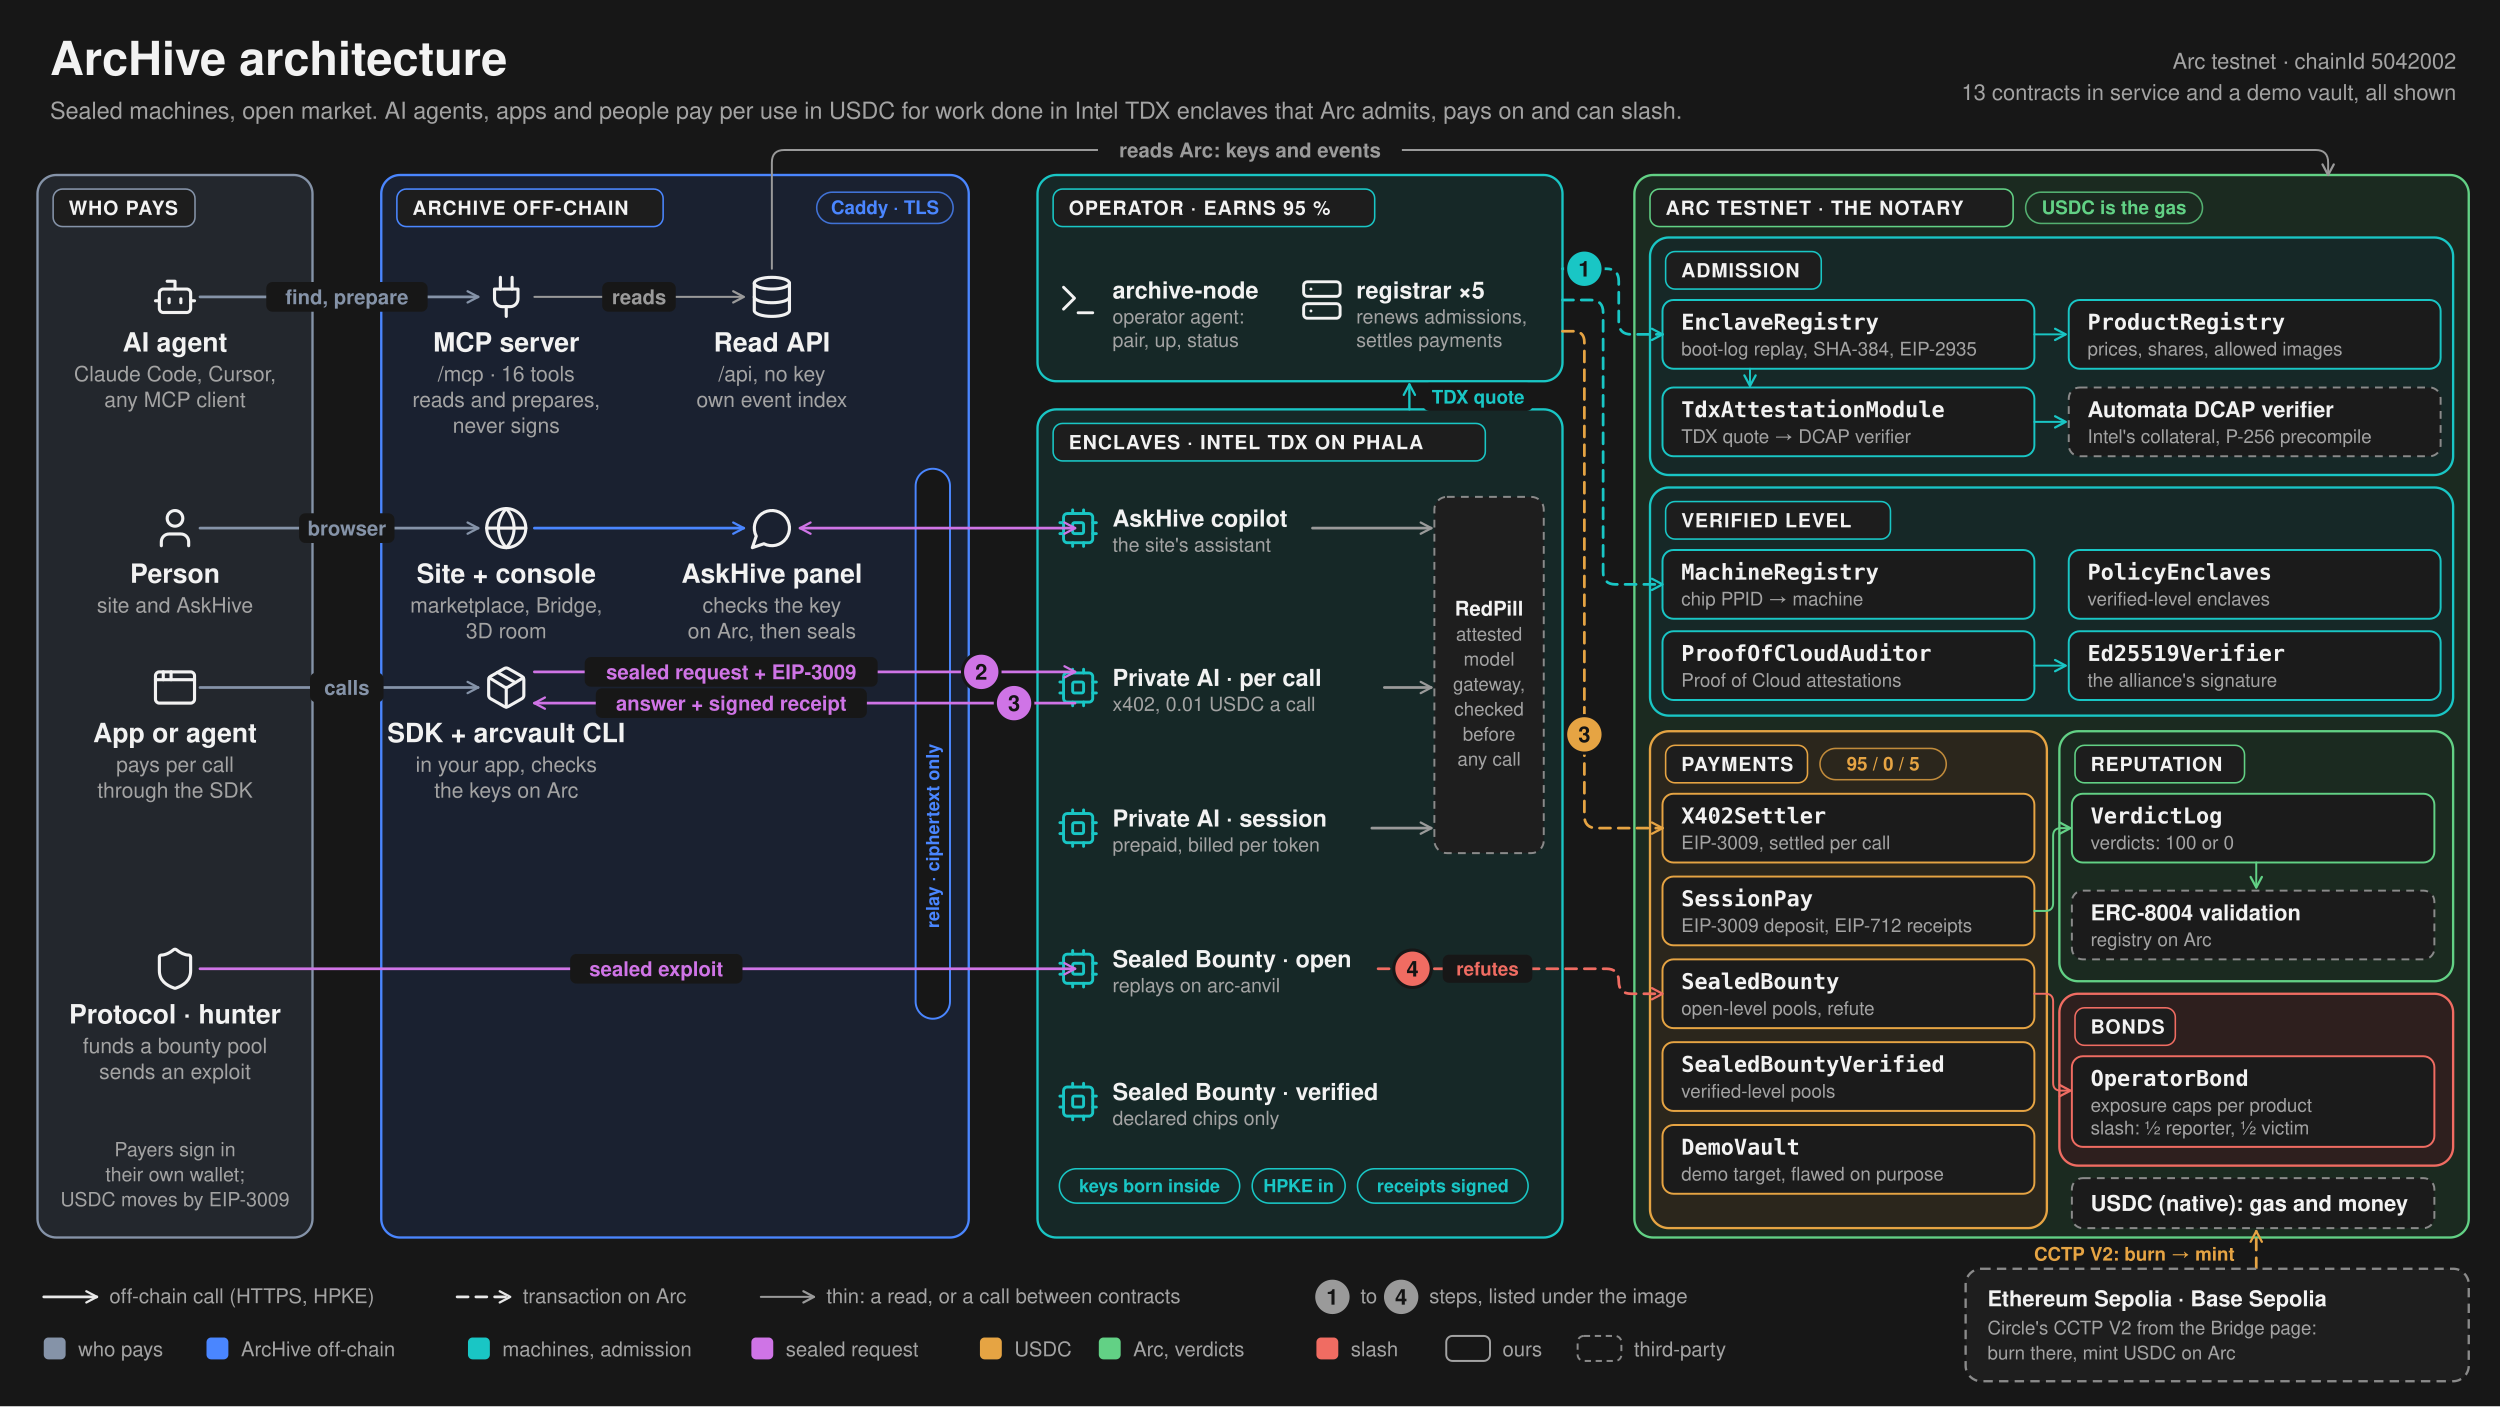
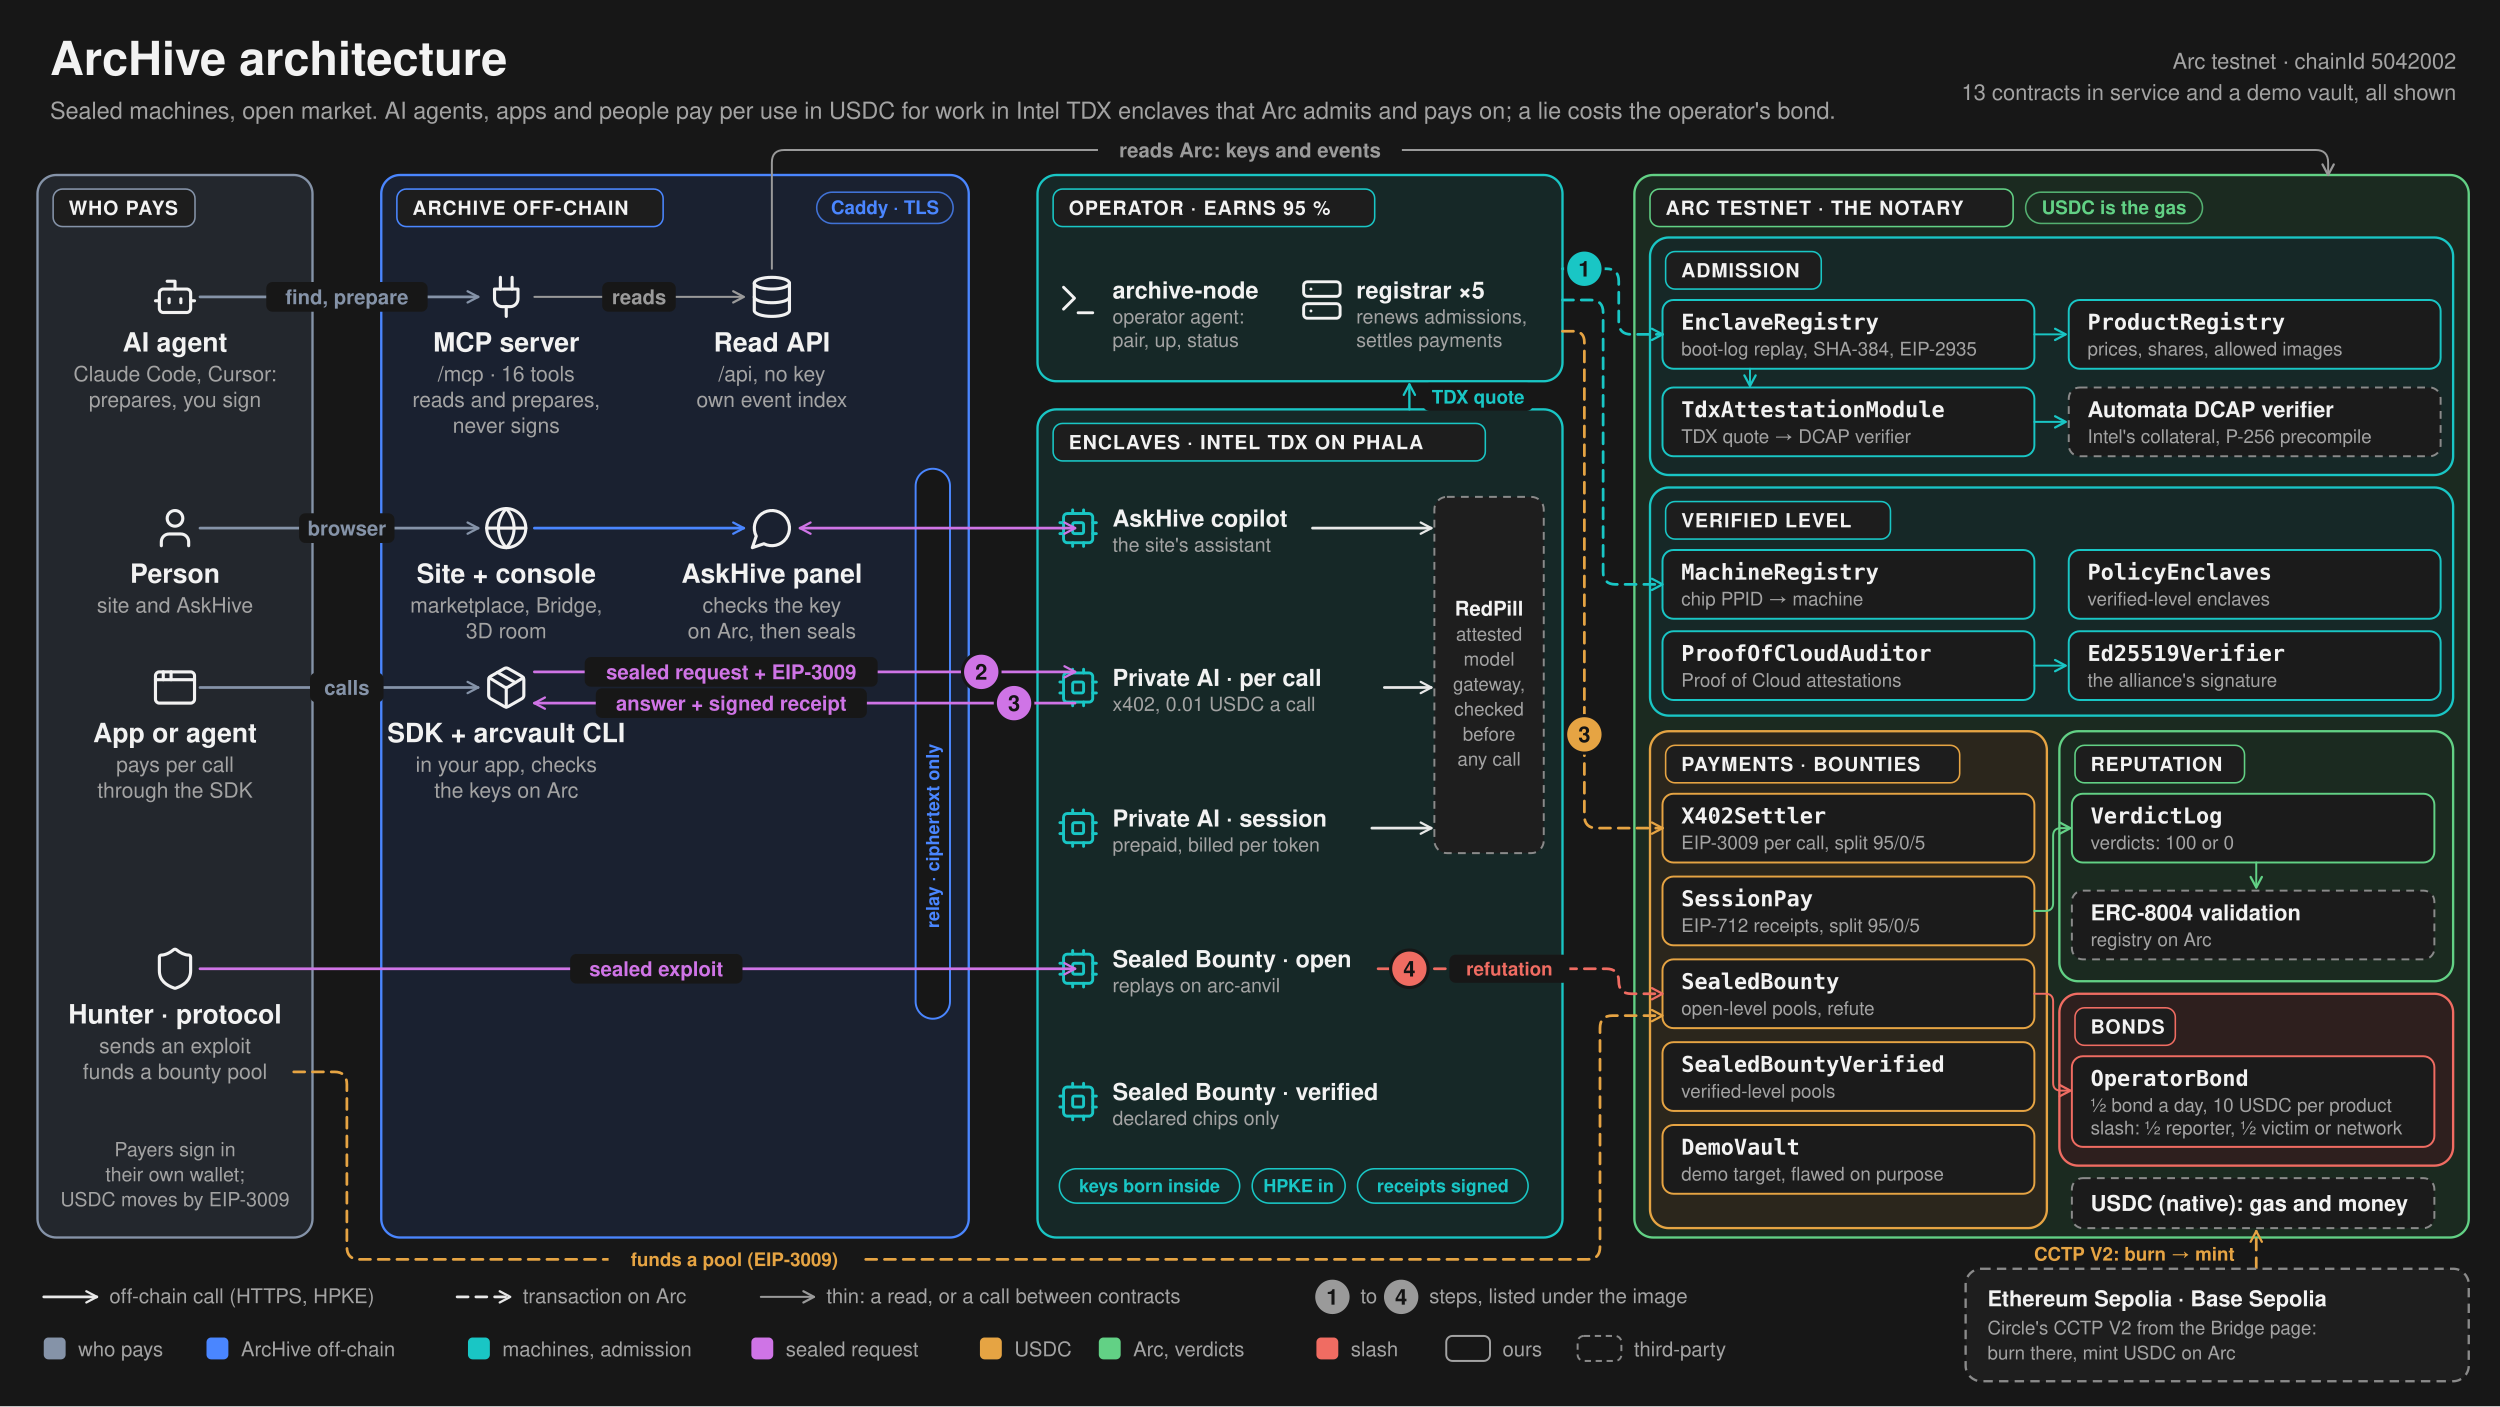
<svg xmlns="http://www.w3.org/2000/svg" width="1600" height="900" viewBox="0 0 1600 900" role="img" aria-labelledby="t d">
  <defs>
    <style>.s{font-family:ui-sans-serif, -apple-system, BlinkMacSystemFont, 'Segoe UI', Helvetica, Arial, sans-serif}.m{font-family:ui-monospace, SFMono-Regular, Menlo, Consolas, monospace}</style>
    <symbol id="i-bot" viewBox="0 0 24 24" fill="none" stroke-width="1.6" stroke-linecap="round" stroke-linejoin="round">
      <path d="M12 8V4H8" />
      <rect width="16" height="12" x="4" y="8" rx="2" />
      <path d="M2 14h2" />
      <path d="M20 14h2" />
      <path d="M15 13v2" />
      <path d="M9 13v2" />
    </symbol>
    <symbol id="i-app-window" viewBox="0 0 24 24" fill="none" stroke-width="1.6" stroke-linecap="round" stroke-linejoin="round">
      <rect x="2" y="4" width="20" height="16" rx="2" />
      <path d="M10 4v4" />
      <path d="M2 8h20" />
      <path d="M6 4v4" />
    </symbol>
    <symbol id="i-user" viewBox="0 0 24 24" fill="none" stroke-width="1.6" stroke-linecap="round" stroke-linejoin="round">
      <path d="M19 21v-2a4 4 0 0 0-4-4H9a4 4 0 0 0-4 4v2" />
      <circle cx="12" cy="7" r="4" />
    </symbol>
    <symbol id="i-shield" viewBox="0 0 24 24" fill="none" stroke-width="1.6" stroke-linecap="round" stroke-linejoin="round">
      <path d="M20 13c0 5-3.5 7.5-7.66 8.95a1 1 0 0 1-.67-.01C7.5 20.5 4 18 4 13V6a1 1 0 0 1 1-1c2 0 4.5-1.2 6.24-2.72a1.17 1.17 0 0 1 1.52 0C14.51 3.81 17 5 19 5a1 1 0 0 1 1 1z" />
    </symbol>
    <symbol id="i-server" viewBox="0 0 24 24" fill="none" stroke-width="1.6" stroke-linecap="round" stroke-linejoin="round">
      <rect width="20" height="8" x="2" y="2" rx="2" ry="2" />
      <rect width="20" height="8" x="2" y="14" rx="2" ry="2" />
      <line x1="6" x2="6.01" y1="6" y2="6" />
      <line x1="6" x2="6.01" y1="18" y2="18" />
    </symbol>
    <symbol id="i-cpu" viewBox="0 0 24 24" fill="none" stroke-width="1.6" stroke-linecap="round" stroke-linejoin="round">
      <rect width="16" height="16" x="4" y="4" rx="2" />
      <rect width="6" height="6" x="9" y="9" rx="1" />
      <path d="M15 2v2" />
      <path d="M15 20v2" />
      <path d="M2 15h2" />
      <path d="M2 9h2" />
      <path d="M20 15h2" />
      <path d="M20 9h2" />
      <path d="M9 2v2" />
      <path d="M9 20v2" />
    </symbol>
    <symbol id="i-terminal" viewBox="0 0 24 24" fill="none" stroke-width="1.6" stroke-linecap="round" stroke-linejoin="round">
      <polyline points="4 17 10 11 4 5" />
      <line x1="12" x2="20" y1="19" y2="19" />
    </symbol>
    <symbol id="i-globe" viewBox="0 0 24 24" fill="none" stroke-width="1.6" stroke-linecap="round" stroke-linejoin="round">
      <circle cx="12" cy="12" r="10" />
      <path d="M12 2a14.5 14.5 0 0 0 0 20 14.5 14.5 0 0 0 0-20" />
      <path d="M2 12h20" />
    </symbol>
    <symbol id="i-message-circle" viewBox="0 0 24 24" fill="none" stroke-width="1.6" stroke-linecap="round" stroke-linejoin="round">
      <path d="M7.9 20A9 9 0 1 0 4 16.1L2 22Z" />
    </symbol>
    <symbol id="i-plug" viewBox="0 0 24 24" fill="none" stroke-width="1.6" stroke-linecap="round" stroke-linejoin="round">
      <path d="M12 22v-5" />
      <path d="M9 8V2" />
      <path d="M15 8V2" />
      <path d="M18 8v5a4 4 0 0 1-4 4h-4a4 4 0 0 1-4-4V8Z" />
    </symbol>
    <symbol id="i-package" viewBox="0 0 24 24" fill="none" stroke-width="1.6" stroke-linecap="round" stroke-linejoin="round">
      <path d="M11 21.73a2 2 0 0 0 2 0l7-4A2 2 0 0 0 21 16V8a2 2 0 0 0-1-1.73l-7-4a2 2 0 0 0-2 0l-7 4A2 2 0 0 0 3 8v8a2 2 0 0 0 1 1.73z" />
      <path d="M12 22V12" />
      <path d="m3.3 7 7.703 4.734a2 2 0 0 0 1.994 0L20.7 7" />
      <path d="m7.5 4.27 9 5.15" />
    </symbol>
    <symbol id="i-database" viewBox="0 0 24 24" fill="none" stroke-width="1.6" stroke-linecap="round" stroke-linejoin="round">
      <ellipse cx="12" cy="5" rx="9" ry="3" />
      <path d="M3 5V19A9 3 0 0 0 21 19V5" />
      <path d="M3 12A9 3 0 0 0 21 12" />
    </symbol>
    <marker id="m-slate" viewBox="0 0 10 10" refX="8.5" refY="5" markerWidth="9" markerHeight="9" markerUnits="userSpaceOnUse" orient="auto-start-reverse">
      <path d="M1,1 L8.5,5 L1,9" fill="none" stroke="#8593a8" stroke-width="1.6" stroke-linecap="round" stroke-linejoin="round" />
    </marker>
    <marker id="m-blue" viewBox="0 0 10 10" refX="8.5" refY="5" markerWidth="9" markerHeight="9" markerUnits="userSpaceOnUse" orient="auto-start-reverse">
      <path d="M1,1 L8.5,5 L1,9" fill="none" stroke="#4a86ff" stroke-width="1.6" stroke-linecap="round" stroke-linejoin="round" />
    </marker>
    <marker id="m-teal" viewBox="0 0 10 10" refX="8.5" refY="5" markerWidth="9" markerHeight="9" markerUnits="userSpaceOnUse" orient="auto-start-reverse">
      <path d="M1,1 L8.5,5 L1,9" fill="none" stroke="#19c6c5" stroke-width="1.6" stroke-linecap="round" stroke-linejoin="round" />
    </marker>
    <marker id="m-purple" viewBox="0 0 10 10" refX="8.5" refY="5" markerWidth="9" markerHeight="9" markerUnits="userSpaceOnUse" orient="auto-start-reverse">
      <path d="M1,1 L8.5,5 L1,9" fill="none" stroke="#cf74e6" stroke-width="1.6" stroke-linecap="round" stroke-linejoin="round" />
    </marker>
    <marker id="m-amber" viewBox="0 0 10 10" refX="8.5" refY="5" markerWidth="9" markerHeight="9" markerUnits="userSpaceOnUse" orient="auto-start-reverse">
      <path d="M1,1 L8.5,5 L1,9" fill="none" stroke="#e6a443" stroke-width="1.6" stroke-linecap="round" stroke-linejoin="round" />
    </marker>
    <marker id="m-green" viewBox="0 0 10 10" refX="8.5" refY="5" markerWidth="9" markerHeight="9" markerUnits="userSpaceOnUse" orient="auto-start-reverse">
      <path d="M1,1 L8.5,5 L1,9" fill="none" stroke="#62d185" stroke-width="1.6" stroke-linecap="round" stroke-linejoin="round" />
    </marker>
    <marker id="m-red" viewBox="0 0 10 10" refX="8.5" refY="5" markerWidth="9" markerHeight="9" markerUnits="userSpaceOnUse" orient="auto-start-reverse">
      <path d="M1,1 L8.5,5 L1,9" fill="none" stroke="#f06c62" stroke-width="1.6" stroke-linecap="round" stroke-linejoin="round" />
    </marker>
    <marker id="m-grey" viewBox="0 0 10 10" refX="8.5" refY="5" markerWidth="9" markerHeight="9" markerUnits="userSpaceOnUse" orient="auto-start-reverse">
      <path d="M1,1 L8.5,5 L1,9" fill="none" stroke="#9a9a9a" stroke-width="1.6" stroke-linecap="round" stroke-linejoin="round" />
    </marker>
    <marker id="m-white" viewBox="0 0 10 10" refX="8.5" refY="5" markerWidth="9" markerHeight="9" markerUnits="userSpaceOnUse" orient="auto-start-reverse">
      <path d="M1,1 L8.5,5 L1,9" fill="none" stroke="#e8e8e8" stroke-width="1.6" stroke-linecap="round" stroke-linejoin="round" />
    </marker>
  </defs>
  <rect width="1600" height="900" fill="#171717" />
  <text x="32.0" y="48.0" class="s" font-size="30" font-weight="700" fill="#f2f2f2" text-anchor="start">ArcHive architecture</text>
-   <text x="32.0" y="76.0" class="s" font-size="15" font-weight="400" fill="#a3a3a3" text-anchor="start">Sealed machines, open market. AI agents, apps and people pay per use in USDC for work done in Intel TDX enclaves that Arc admits, pays on and can slash.</text>
+   <text x="32.0" y="76.0" class="s" font-size="15" font-weight="400" fill="#a3a3a3" text-anchor="start">Sealed machines, open market. AI agents, apps and people pay per use in USDC for work in Intel TDX enclaves that Arc admits and pays on; a lie costs the operator's bond.</text>
  <text x="1572.0" y="44.0" class="s" font-size="14" font-weight="400" fill="#a3a3a3" text-anchor="end">Arc testnet · chainId 5042002</text>
  <text x="1572.0" y="64.0" class="s" font-size="14" font-weight="400" fill="#a3a3a3" text-anchor="end">13 contracts in service and a demo vault, all shown</text>
  <rect x="24" y="112" width="176" height="680" rx="12" fill="#23272d" stroke="#8593a8" stroke-width="1.5" />
  <rect x="34" y="121" width="90.8" height="24" rx="6" fill="#1d1d1d" stroke="#8593a8" stroke-width="1" />
  <text x="44.0" y="137.5" class="s" font-size="12.5" font-weight="650" fill="#f2f2f2" text-anchor="start" letter-spacing="0.6">WHO PAYS</text>
  <use href="#i-bot" x="97.0" y="175.0" width="30" height="30" stroke="#f2f2f2" />
  <text x="112.0" y="225.0" class="s" font-size="17" font-weight="600" fill="#f2f2f2" text-anchor="middle">AI agent</text>
-   <text x="112.0" y="244.0" class="s" font-size="13.5" font-weight="400" fill="#a3a3a3" text-anchor="middle">Claude Code, Cursor,</text>
-   <text x="112.0" y="260.5" class="s" font-size="13.5" font-weight="400" fill="#a3a3a3" text-anchor="middle">any MCP client</text>
+   <text x="112.0" y="244.0" class="s" font-size="13.5" font-weight="400" fill="#a3a3a3" text-anchor="middle">Claude Code, Cursor:</text>
+   <text x="112.0" y="260.5" class="s" font-size="13.5" font-weight="400" fill="#a3a3a3" text-anchor="middle">prepares, you sign</text>
  <use href="#i-user" x="97.0" y="323.0" width="30" height="30" stroke="#f2f2f2" />
  <text x="112.0" y="373.0" class="s" font-size="17" font-weight="600" fill="#f2f2f2" text-anchor="middle">Person</text>
  <text x="112.0" y="392.0" class="s" font-size="13.5" font-weight="400" fill="#a3a3a3" text-anchor="middle">site and AskHive</text>
  <use href="#i-app-window" x="97.0" y="425.0" width="30" height="30" stroke="#f2f2f2" />
  <text x="112.0" y="475.0" class="s" font-size="17" font-weight="600" fill="#f2f2f2" text-anchor="middle">App or agent</text>
  <text x="112.0" y="494.0" class="s" font-size="13.5" font-weight="400" fill="#a3a3a3" text-anchor="middle">pays per call</text>
  <text x="112.0" y="510.5" class="s" font-size="13.5" font-weight="400" fill="#a3a3a3" text-anchor="middle">through the SDK</text>
  <use href="#i-shield" x="97.0" y="605.0" width="30" height="30" stroke="#f2f2f2" />
-   <text x="112.0" y="655.0" class="s" font-size="17" font-weight="600" fill="#f2f2f2" text-anchor="middle">Protocol · hunter</text>
-   <text x="112.0" y="674.0" class="s" font-size="13.5" font-weight="400" fill="#a3a3a3" text-anchor="middle">funds a bounty pool</text>
-   <text x="112.0" y="690.5" class="s" font-size="13.5" font-weight="400" fill="#a3a3a3" text-anchor="middle">sends an exploit</text>
+   <text x="112.0" y="655.0" class="s" font-size="17" font-weight="600" fill="#f2f2f2" text-anchor="middle">Hunter · protocol</text>
+   <text x="112.0" y="674.0" class="s" font-size="13.5" font-weight="400" fill="#a3a3a3" text-anchor="middle">sends an exploit</text>
+   <text x="112.0" y="690.5" class="s" font-size="13.5" font-weight="400" fill="#a3a3a3" text-anchor="middle">funds a bounty pool</text>
  <text x="112.0" y="740.0" class="s" font-size="12.5" font-weight="400" fill="#a3a3a3" text-anchor="middle">Payers sign in</text>
  <text x="112.0" y="756.0" class="s" font-size="12.5" font-weight="400" fill="#a3a3a3" text-anchor="middle">their own wallet;</text>
  <text x="112.0" y="772.0" class="s" font-size="12.5" font-weight="400" fill="#a3a3a3" text-anchor="middle">USDC moves by EIP-3009</text>
  <rect x="244" y="112" width="376" height="680" rx="12" fill="#1a2130" stroke="#4a86ff" stroke-width="1.5" />
  <rect x="254" y="121" width="170.4" height="24" rx="6" fill="#1d1d1d" stroke="#4a86ff" stroke-width="1" />
  <text x="264.0" y="137.5" class="s" font-size="12.5" font-weight="650" fill="#f2f2f2" text-anchor="start" letter-spacing="0.6">ARCHIVE OFF-CHAIN</text>
  <rect x="522.7" y="123" width="87.3" height="20" rx="10" fill="none" stroke="#4a86ff" stroke-width="1" stroke-opacity="0.8" />
  <text x="566.4" y="137.0" class="s" font-size="12" font-weight="600" fill="#4a86ff" text-anchor="middle">Caddy · TLS</text>
  <use href="#i-plug" x="309.0" y="175.0" width="30" height="30" stroke="#f2f2f2" />
  <text x="324.0" y="225.0" class="s" font-size="17" font-weight="600" fill="#f2f2f2" text-anchor="middle">MCP server</text>
  <text x="324.0" y="244.0" class="s" font-size="13.5" font-weight="400" fill="#a3a3a3" text-anchor="middle">/mcp · 16 tools</text>
  <text x="324.0" y="260.5" class="s" font-size="13.5" font-weight="400" fill="#a3a3a3" text-anchor="middle">reads and prepares,</text>
  <text x="324.0" y="277.0" class="s" font-size="13.5" font-weight="400" fill="#a3a3a3" text-anchor="middle">never signs</text>
  <use href="#i-database" x="479.0" y="175.0" width="30" height="30" stroke="#f2f2f2" />
  <text x="494.0" y="225.0" class="s" font-size="17" font-weight="600" fill="#f2f2f2" text-anchor="middle">Read API</text>
  <text x="494.0" y="244.0" class="s" font-size="13.5" font-weight="400" fill="#a3a3a3" text-anchor="middle">/api, no key</text>
  <text x="494.0" y="260.5" class="s" font-size="13.5" font-weight="400" fill="#a3a3a3" text-anchor="middle">own event index</text>
  <use href="#i-globe" x="309.0" y="323.0" width="30" height="30" stroke="#f2f2f2" />
  <text x="324.0" y="373.0" class="s" font-size="17" font-weight="600" fill="#f2f2f2" text-anchor="middle">Site + console</text>
  <text x="324.0" y="392.0" class="s" font-size="13.5" font-weight="400" fill="#a3a3a3" text-anchor="middle">marketplace, Bridge,</text>
  <text x="324.0" y="408.5" class="s" font-size="13.5" font-weight="400" fill="#a3a3a3" text-anchor="middle">3D room</text>
  <use href="#i-message-circle" x="479.0" y="323.0" width="30" height="30" stroke="#f2f2f2" />
  <text x="494.0" y="373.0" class="s" font-size="17" font-weight="600" fill="#f2f2f2" text-anchor="middle">AskHive panel</text>
  <text x="494.0" y="392.0" class="s" font-size="13.5" font-weight="400" fill="#a3a3a3" text-anchor="middle">checks the key</text>
  <text x="494.0" y="408.5" class="s" font-size="13.5" font-weight="400" fill="#a3a3a3" text-anchor="middle">on Arc, then seals</text>
  <use href="#i-package" x="309.0" y="425.0" width="30" height="30" stroke="#f2f2f2" />
  <text x="324.0" y="475.0" class="s" font-size="17" font-weight="600" fill="#f2f2f2" text-anchor="middle">SDK + arcvault CLI</text>
  <text x="324.0" y="494.0" class="s" font-size="13.5" font-weight="400" fill="#a3a3a3" text-anchor="middle">in your app, checks</text>
  <text x="324.0" y="510.5" class="s" font-size="13.5" font-weight="400" fill="#a3a3a3" text-anchor="middle">the keys on Arc</text>
  <rect x="586" y="300" width="22" height="352" rx="11" fill="#171717" stroke="#4a86ff" stroke-width="1.25" />
  <text transform="translate(601,535) rotate(-90)" class="s" font-size="11.5" font-weight="600" fill="#4a86ff" text-anchor="middle">relay · ciphertext only</text>
  <rect x="664" y="112" width="336" height="132" rx="12" fill="#162827" stroke="#19c6c5" stroke-width="1.5" />
  <rect x="674" y="121" width="205.8" height="24" rx="6" fill="#1d1d1d" stroke="#19c6c5" stroke-width="1" />
  <text x="684.0" y="137.5" class="s" font-size="12.5" font-weight="650" fill="#f2f2f2" text-anchor="start" letter-spacing="0.6">OPERATOR · EARNS 95 %</text>
  <use href="#i-terminal" x="676.0" y="178.0" width="28" height="28" stroke="#f2f2f2" />
  <text x="712.0" y="191.0" class="s" font-size="15" font-weight="600" fill="#f2f2f2" text-anchor="start">archive-node</text>
  <text x="712.0" y="207.0" class="s" font-size="12.5" font-weight="400" fill="#a3a3a3" text-anchor="start">operator agent:</text>
  <text x="712.0" y="222.0" class="s" font-size="12.5" font-weight="400" fill="#a3a3a3" text-anchor="start">pair, up, status</text>
  <use href="#i-server" x="832.0" y="178.0" width="28" height="28" stroke="#f2f2f2" />
  <text x="868.0" y="191.0" class="s" font-size="15" font-weight="600" fill="#f2f2f2" text-anchor="start">registrar ×5</text>
  <text x="868.0" y="207.0" class="s" font-size="12.5" font-weight="400" fill="#a3a3a3" text-anchor="start">renews admissions,</text>
  <text x="868.0" y="222.0" class="s" font-size="12.5" font-weight="400" fill="#a3a3a3" text-anchor="start">settles payments</text>
  <rect x="664" y="262" width="336" height="530" rx="12" fill="#162827" stroke="#19c6c5" stroke-width="1.5" />
  <rect x="674" y="271" width="276.6" height="24" rx="6" fill="#1d1d1d" stroke="#19c6c5" stroke-width="1" />
  <text x="684.0" y="287.5" class="s" font-size="12.5" font-weight="650" fill="#f2f2f2" text-anchor="start" letter-spacing="0.6">ENCLAVES · INTEL TDX ON PHALA</text>
  <use href="#i-cpu" x="676.0" y="324.0" width="28" height="28" stroke="#19c6c5" />
  <text x="712.0" y="337.0" class="s" font-size="15" font-weight="600" fill="#f2f2f2" text-anchor="start">AskHive copilot</text>
  <text x="712.0" y="353.0" class="s" font-size="12.5" font-weight="400" fill="#a3a3a3" text-anchor="start">the site's assistant</text>
  <use href="#i-cpu" x="676.0" y="426.0" width="28" height="28" stroke="#19c6c5" />
  <text x="712.0" y="439.0" class="s" font-size="15" font-weight="600" fill="#f2f2f2" text-anchor="start">Private AI · per call</text>
  <text x="712.0" y="455.0" class="s" font-size="12.5" font-weight="400" fill="#a3a3a3" text-anchor="start">x402, 0.01 USDC a call</text>
  <use href="#i-cpu" x="676.0" y="516.0" width="28" height="28" stroke="#19c6c5" />
  <text x="712.0" y="529.0" class="s" font-size="15" font-weight="600" fill="#f2f2f2" text-anchor="start">Private AI · session</text>
  <text x="712.0" y="545.0" class="s" font-size="12.5" font-weight="400" fill="#a3a3a3" text-anchor="start">prepaid, billed per token</text>
  <use href="#i-cpu" x="676.0" y="606.0" width="28" height="28" stroke="#19c6c5" />
  <text x="712.0" y="619.0" class="s" font-size="15" font-weight="600" fill="#f2f2f2" text-anchor="start">Sealed Bounty · open</text>
  <text x="712.0" y="635.0" class="s" font-size="12.5" font-weight="400" fill="#a3a3a3" text-anchor="start">replays on arc-anvil</text>
  <use href="#i-cpu" x="676.0" y="691.0" width="28" height="28" stroke="#19c6c5" />
  <text x="712.0" y="704.0" class="s" font-size="15" font-weight="600" fill="#f2f2f2" text-anchor="start">Sealed Bounty · verified</text>
  <text x="712.0" y="720.0" class="s" font-size="12.5" font-weight="400" fill="#a3a3a3" text-anchor="start">declared chips only</text>
  <rect x="678.0" y="748" width="115.4" height="22" rx="11" fill="none" stroke="#19c6c5" stroke-width="1" />
  <text x="735.7" y="763.0" class="s" font-size="11.5" font-weight="600" fill="#19c6c5" text-anchor="middle">keys born inside</text>
  <rect x="801.4" y="748" width="59.5" height="22" rx="11" fill="none" stroke="#19c6c5" stroke-width="1" />
  <text x="831.1" y="763.0" class="s" font-size="11.5" font-weight="600" fill="#19c6c5" text-anchor="middle">HPKE in</text>
  <rect x="868.8" y="748" width="109.2" height="22" rx="11" fill="none" stroke="#19c6c5" stroke-width="1" />
  <text x="923.4" y="763.0" class="s" font-size="11.5" font-weight="600" fill="#19c6c5" text-anchor="middle">receipts signed</text>
  <rect x="918" y="318" width="70" height="228" rx="8" fill="#1e1e1e" stroke="#8a8a8a" stroke-width="1.25" stroke-dasharray="5 4" />
  <text x="953.0" y="394.0" class="s" font-size="13" font-weight="650" fill="#f2f2f2" text-anchor="middle">RedPill</text>
  <text x="953.0" y="410.0" class="s" font-size="12" font-weight="400" fill="#a3a3a3" text-anchor="middle">attested</text>
  <text x="953.0" y="426.0" class="s" font-size="12" font-weight="400" fill="#a3a3a3" text-anchor="middle">model</text>
  <text x="953.0" y="442.0" class="s" font-size="12" font-weight="400" fill="#a3a3a3" text-anchor="middle">gateway,</text>
  <text x="953.0" y="458.0" class="s" font-size="12" font-weight="400" fill="#a3a3a3" text-anchor="middle">checked</text>
  <text x="953.0" y="474.0" class="s" font-size="12" font-weight="400" fill="#a3a3a3" text-anchor="middle">before</text>
  <text x="953.0" y="490.0" class="s" font-size="12" font-weight="400" fill="#a3a3a3" text-anchor="middle">any call</text>
  <rect x="1046" y="112" width="534" height="680" rx="12" fill="#1b2a20" stroke="#62d185" stroke-width="1.5" />
  <rect x="1056" y="121" width="232.4" height="24" rx="6" fill="#1d1d1d" stroke="#62d185" stroke-width="1" />
  <text x="1066.0" y="137.5" class="s" font-size="12.5" font-weight="650" fill="#f2f2f2" text-anchor="start" letter-spacing="0.6">ARC TESTNET · THE NOTARY</text>
  <rect x="1296.4" y="123" width="113.2" height="20" rx="10" fill="none" stroke="#62d185" stroke-width="1" stroke-opacity="0.8" />
  <text x="1353.0" y="137.0" class="s" font-size="12" font-weight="600" fill="#62d185" text-anchor="middle">USDC is the gas</text>
  <rect x="1056" y="152" width="514" height="152" rx="12" fill="#162827" stroke="#19c6c5" stroke-width="1.5" />
  <rect x="1066" y="161" width="99.6" height="24" rx="6" fill="#1d1d1d" stroke="#19c6c5" stroke-width="1" />
  <text x="1076.0" y="177.5" class="s" font-size="12.5" font-weight="650" fill="#f2f2f2" text-anchor="start" letter-spacing="0.6">ADMISSION</text>
  <rect x="1064" y="192" width="238" height="44" rx="7" fill="#1b1b1b" stroke="#19c6c5" stroke-width="1.25" />
  <text x="1076.0" y="211.0" class="m" font-size="14" font-weight="600" fill="#f2f2f2" text-anchor="start">EnclaveRegistry</text>
  <text x="1076.0" y="227.5" class="s" font-size="12" font-weight="400" fill="#a3a3a3" text-anchor="start">boot-log replay, SHA-384, EIP-2935</text>
  <rect x="1064" y="248" width="238" height="44" rx="7" fill="#1b1b1b" stroke="#19c6c5" stroke-width="1.25" />
  <text x="1076.0" y="267.0" class="m" font-size="14" font-weight="600" fill="#f2f2f2" text-anchor="start">TdxAttestationModule</text>
  <text x="1076.0" y="283.5" class="s" font-size="12" font-weight="400" fill="#a3a3a3" text-anchor="start">TDX quote → DCAP verifier</text>
  <rect x="1324" y="192" width="238" height="44" rx="7" fill="#1b1b1b" stroke="#19c6c5" stroke-width="1.25" />
  <text x="1336.0" y="211.0" class="m" font-size="14" font-weight="600" fill="#f2f2f2" text-anchor="start">ProductRegistry</text>
  <text x="1336.0" y="227.5" class="s" font-size="12" font-weight="400" fill="#a3a3a3" text-anchor="start">prices, shares, allowed images</text>
  <rect x="1324" y="248" width="238" height="44" rx="7" fill="#1b1b1b" stroke="#8a8a8a" stroke-width="1.25" stroke-dasharray="5 4" />
  <text x="1336.0" y="267.0" class="s" font-size="14" font-weight="600" fill="#f2f2f2" text-anchor="start">Automata DCAP verifier</text>
  <text x="1336.0" y="283.5" class="s" font-size="12" font-weight="400" fill="#a3a3a3" text-anchor="start">Intel's collateral, P-256 precompile</text>
  <rect x="1056" y="312" width="514" height="146" rx="12" fill="#162827" stroke="#19c6c5" stroke-width="1.5" />
  <rect x="1066" y="321" width="143.9" height="24" rx="6" fill="#1d1d1d" stroke="#19c6c5" stroke-width="1" />
  <text x="1076.0" y="337.5" class="s" font-size="12.5" font-weight="650" fill="#f2f2f2" text-anchor="start" letter-spacing="0.6">VERIFIED LEVEL</text>
  <rect x="1064" y="352" width="238" height="44" rx="7" fill="#1b1b1b" stroke="#19c6c5" stroke-width="1.25" />
  <text x="1076.0" y="371.0" class="m" font-size="14" font-weight="600" fill="#f2f2f2" text-anchor="start">MachineRegistry</text>
  <text x="1076.0" y="387.5" class="s" font-size="12" font-weight="400" fill="#a3a3a3" text-anchor="start">chip PPID → machine</text>
  <rect x="1064" y="404" width="238" height="44" rx="7" fill="#1b1b1b" stroke="#19c6c5" stroke-width="1.25" />
  <text x="1076.0" y="423.0" class="m" font-size="14" font-weight="600" fill="#f2f2f2" text-anchor="start">ProofOfCloudAuditor</text>
  <text x="1076.0" y="439.5" class="s" font-size="12" font-weight="400" fill="#a3a3a3" text-anchor="start">Proof of Cloud attestations</text>
  <rect x="1324" y="352" width="238" height="44" rx="7" fill="#1b1b1b" stroke="#19c6c5" stroke-width="1.25" />
  <text x="1336.0" y="371.0" class="m" font-size="14" font-weight="600" fill="#f2f2f2" text-anchor="start">PolicyEnclaves</text>
  <text x="1336.0" y="387.5" class="s" font-size="12" font-weight="400" fill="#a3a3a3" text-anchor="start">verified-level enclaves</text>
  <rect x="1324" y="404" width="238" height="44" rx="7" fill="#1b1b1b" stroke="#19c6c5" stroke-width="1.25" />
  <text x="1336.0" y="423.0" class="m" font-size="14" font-weight="600" fill="#f2f2f2" text-anchor="start">Ed25519Verifier</text>
  <text x="1336.0" y="439.5" class="s" font-size="12" font-weight="400" fill="#a3a3a3" text-anchor="start">the alliance's signature</text>
  <rect x="1056" y="468" width="254" height="318" rx="12" fill="#2b261c" stroke="#e6a443" stroke-width="1.5" />
-   <rect x="1066" y="477" width="90.8" height="24" rx="6" fill="#1d1d1d" stroke="#e6a443" stroke-width="1" />
-   <text x="1076.0" y="493.5" class="s" font-size="12.5" font-weight="650" fill="#f2f2f2" text-anchor="start" letter-spacing="0.6">PAYMENTS</text>
-   <rect x="1164.8" y="479" width="80.8" height="20" rx="10" fill="none" stroke="#e6a443" stroke-width="1" stroke-opacity="0.8" />
-   <text x="1205.2" y="493.0" class="s" font-size="12" font-weight="600" fill="#e6a443" text-anchor="middle">95 / 0 / 5</text>
+   <rect x="1066" y="477" width="188.2" height="24" rx="6" fill="#1d1d1d" stroke="#e6a443" stroke-width="1" />
+   <text x="1076.0" y="493.5" class="s" font-size="12.5" font-weight="650" fill="#f2f2f2" text-anchor="start" letter-spacing="0.6">PAYMENTS · BOUNTIES</text>
  <rect x="1064" y="508" width="238" height="44" rx="7" fill="#1b1b1b" stroke="#e6a443" stroke-width="1.25" />
  <text x="1076.0" y="527.0" class="m" font-size="14" font-weight="600" fill="#f2f2f2" text-anchor="start">X402Settler</text>
-   <text x="1076.0" y="543.5" class="s" font-size="12" font-weight="400" fill="#a3a3a3" text-anchor="start">EIP-3009, settled per call</text>
+   <text x="1076.0" y="543.5" class="s" font-size="12" font-weight="400" fill="#a3a3a3" text-anchor="start">EIP-3009 per call, split 95/0/5</text>
  <rect x="1064" y="561" width="238" height="44" rx="7" fill="#1b1b1b" stroke="#e6a443" stroke-width="1.25" />
  <text x="1076.0" y="580.0" class="m" font-size="14" font-weight="600" fill="#f2f2f2" text-anchor="start">SessionPay</text>
-   <text x="1076.0" y="596.5" class="s" font-size="12" font-weight="400" fill="#a3a3a3" text-anchor="start">EIP-3009 deposit, EIP-712 receipts</text>
+   <text x="1076.0" y="596.5" class="s" font-size="12" font-weight="400" fill="#a3a3a3" text-anchor="start">EIP-712 receipts, split 95/0/5</text>
  <rect x="1064" y="614" width="238" height="44" rx="7" fill="#1b1b1b" stroke="#e6a443" stroke-width="1.25" />
  <text x="1076.0" y="633.0" class="m" font-size="14" font-weight="600" fill="#f2f2f2" text-anchor="start">SealedBounty</text>
  <text x="1076.0" y="649.5" class="s" font-size="12" font-weight="400" fill="#a3a3a3" text-anchor="start">open-level pools, refute</text>
  <rect x="1064" y="667" width="238" height="44" rx="7" fill="#1b1b1b" stroke="#e6a443" stroke-width="1.25" />
  <text x="1076.0" y="686.0" class="m" font-size="14" font-weight="600" fill="#f2f2f2" text-anchor="start">SealedBountyVerified</text>
  <text x="1076.0" y="702.5" class="s" font-size="12" font-weight="400" fill="#a3a3a3" text-anchor="start">verified-level pools</text>
  <rect x="1064" y="720" width="238" height="44" rx="7" fill="#1b1b1b" stroke="#e6a443" stroke-width="1.25" />
  <text x="1076.0" y="739.0" class="m" font-size="14" font-weight="600" fill="#f2f2f2" text-anchor="start">DemoVault</text>
  <text x="1076.0" y="755.5" class="s" font-size="12" font-weight="400" fill="#a3a3a3" text-anchor="start">demo target, flawed on purpose</text>
  <rect x="1318" y="468" width="252" height="160" rx="12" fill="#1b2a20" stroke="#62d185" stroke-width="1.5" />
  <rect x="1328" y="477" width="108.5" height="24" rx="6" fill="#1d1d1d" stroke="#62d185" stroke-width="1" />
  <text x="1338.0" y="493.5" class="s" font-size="12.5" font-weight="650" fill="#f2f2f2" text-anchor="start" letter-spacing="0.6">REPUTATION</text>
  <rect x="1326" y="508" width="232" height="44" rx="7" fill="#1b1b1b" stroke="#62d185" stroke-width="1.25" />
  <text x="1338.0" y="527.0" class="m" font-size="14" font-weight="600" fill="#f2f2f2" text-anchor="start">VerdictLog</text>
  <text x="1338.0" y="543.5" class="s" font-size="12" font-weight="400" fill="#a3a3a3" text-anchor="start">verdicts: 100 or 0</text>
  <rect x="1326" y="570" width="232" height="44" rx="7" fill="#1b1b1b" stroke="#8a8a8a" stroke-width="1.25" stroke-dasharray="5 4" />
  <text x="1338.0" y="589.0" class="s" font-size="14" font-weight="600" fill="#f2f2f2" text-anchor="start">ERC-8004 validation</text>
  <text x="1338.0" y="605.5" class="s" font-size="12" font-weight="400" fill="#a3a3a3" text-anchor="start">registry on Arc</text>
  <rect x="1318" y="636" width="252" height="110" rx="12" fill="#2e1f1e" stroke="#f06c62" stroke-width="1.5" />
  <rect x="1328" y="645" width="64.2" height="24" rx="6" fill="#1d1d1d" stroke="#f06c62" stroke-width="1" />
  <text x="1338.0" y="661.5" class="s" font-size="12.5" font-weight="650" fill="#f2f2f2" text-anchor="start" letter-spacing="0.6">BONDS</text>
  <rect x="1326" y="676" width="232" height="58" rx="7" fill="#1b1b1b" stroke="#f06c62" stroke-width="1.25" />
  <text x="1338.0" y="695.0" class="m" font-size="14" font-weight="600" fill="#f2f2f2" text-anchor="start">OperatorBond</text>
-   <text x="1338.0" y="711.5" class="s" font-size="12" font-weight="400" fill="#a3a3a3" text-anchor="start">exposure caps per product</text>
-   <text x="1338.0" y="726.0" class="s" font-size="12" font-weight="400" fill="#a3a3a3" text-anchor="start">slash: ½ reporter, ½ victim</text>
+   <text x="1338.0" y="711.5" class="s" font-size="12" font-weight="400" fill="#a3a3a3" text-anchor="start">½ bond a day, 10 USDC per product</text>
+   <text x="1338.0" y="726.0" class="s" font-size="12" font-weight="400" fill="#a3a3a3" text-anchor="start">slash: ½ reporter, ½ victim or network</text>
  <rect x="1326" y="754" width="232" height="32" rx="7" fill="#1b1b1b" stroke="#8a8a8a" stroke-width="1.25" stroke-dasharray="5 4" />
  <text x="1338.0" y="775.0" class="s" font-size="14" font-weight="600" fill="#f2f2f2" text-anchor="start">USDC (native): gas and money</text>
  <path d="M128,190 L306,190" stroke="#8593a8" stroke-width="1.75" fill="none" stroke-linecap="round" stroke-linejoin="round" marker-end="url(#m-slate)" />
  <path d="M342,190 L476,190" stroke="#9a9a9a" stroke-width="1.25" fill="none" stroke-linecap="round" stroke-linejoin="round" marker-end="url(#m-grey)" />
  <path d="M494,172 L494.0,104.0 Q494,96 502.0,96.0 L1482.0,96.0 Q1490,96 1490.0,104.0 L1490,112" stroke="#9a9a9a" stroke-width="1.25" fill="none" stroke-linecap="round" stroke-linejoin="round" marker-end="url(#m-grey)" />
  <path d="M128,338 L306,338" stroke="#8593a8" stroke-width="1.75" fill="none" stroke-linecap="round" stroke-linejoin="round" marker-end="url(#m-slate)" />
  <path d="M342,338 L476,338" stroke="#4a86ff" stroke-width="1.75" fill="none" stroke-linecap="round" stroke-linejoin="round" marker-end="url(#m-blue)" />
  <path d="M512,338 L688,338" stroke="#cf74e6" stroke-width="1.75" fill="none" stroke-linecap="round" stroke-linejoin="round" marker-end="url(#m-purple)" marker-start="url(#m-purple)" />
  <path d="M128,440 L306,440" stroke="#8593a8" stroke-width="1.75" fill="none" stroke-linecap="round" stroke-linejoin="round" marker-end="url(#m-slate)" />
  <path d="M342,430 L688,430" stroke="#cf74e6" stroke-width="1.75" fill="none" stroke-linecap="round" stroke-linejoin="round" marker-end="url(#m-purple)" />
  <path d="M688,450 L342,450" stroke="#cf74e6" stroke-width="1.75" fill="none" stroke-linecap="round" stroke-linejoin="round" marker-end="url(#m-purple)" />
  <path d="M128,620 L688,620" stroke="#cf74e6" stroke-width="1.75" fill="none" stroke-linecap="round" stroke-linejoin="round" marker-end="url(#m-purple)" />
  <path d="M902,262 L902,246" stroke="#19c6c5" stroke-width="1.5" fill="none" stroke-linecap="round" stroke-linejoin="round" marker-end="url(#m-teal)" />
  <path d="M1000,172 L1028.0,172.0 Q1036,172 1036.0,180.0 L1036.0,206.0 Q1036,214 1044.0,214.0 L1064,214" stroke="#19c6c5" stroke-width="1.75" fill="none" stroke-linecap="round" stroke-linejoin="round" stroke-dasharray="7 5" marker-end="url(#m-teal)" />
  <path d="M1000,192 L1018.0,192.0 Q1026,192 1026.0,200.0 L1026.0,366.0 Q1026,374 1034.0,374.0 L1064,374" stroke="#19c6c5" stroke-width="1.75" fill="none" stroke-linecap="round" stroke-linejoin="round" stroke-dasharray="7 5" marker-end="url(#m-teal)" />
  <path d="M1000,212 L1007.0,212.0 Q1014,212 1014.0,219.0 L1014.0,522.0 Q1014,530 1022.0,530.0 L1064,530" stroke="#e6a443" stroke-width="1.75" fill="none" stroke-linecap="round" stroke-linejoin="round" stroke-dasharray="7 5" marker-end="url(#m-amber)" />
  <path d="M882,620 L1028.0,620.0 Q1036,620 1036.0,628.0 L1036.0,628.0 Q1036,636 1044.0,636.0 L1064,636" stroke="#f06c62" stroke-width="1.75" fill="none" stroke-linecap="round" stroke-linejoin="round" stroke-dasharray="7 5" marker-end="url(#m-red)" />
-   <path d="M840,338 L916,338" stroke="#9a9a9a" stroke-width="1.75" fill="none" stroke-linecap="round" stroke-linejoin="round" marker-end="url(#m-grey)" />
-   <path d="M886,440 L916,440" stroke="#9a9a9a" stroke-width="1.75" fill="none" stroke-linecap="round" stroke-linejoin="round" marker-end="url(#m-grey)" />
-   <path d="M878,530 L916,530" stroke="#9a9a9a" stroke-width="1.75" fill="none" stroke-linecap="round" stroke-linejoin="round" marker-end="url(#m-grey)" />
+   <path d="M840,338 L916,338" stroke="#e8e8e8" stroke-width="1.75" fill="none" stroke-linecap="round" stroke-linejoin="round" marker-end="url(#m-white)" />
+   <path d="M886,440 L916,440" stroke="#e8e8e8" stroke-width="1.75" fill="none" stroke-linecap="round" stroke-linejoin="round" marker-end="url(#m-white)" />
+   <path d="M878,530 L916,530" stroke="#e8e8e8" stroke-width="1.75" fill="none" stroke-linecap="round" stroke-linejoin="round" marker-end="url(#m-white)" />
+   <path d="M188,686 L214.0,686.0 Q222,686 222.0,694.0 L222.0,798.0 Q222,806 230.0,806.0 L1016.0,806.0 Q1024,806 1024.0,798.0 L1024.0,658.0 Q1024,650 1032.0,650.0 L1064,650" stroke="#e6a443" stroke-width="1.75" fill="none" stroke-linecap="round" stroke-linejoin="round" stroke-dasharray="7 5" marker-end="url(#m-amber)" />
  <path d="M1120,236 L1120,247" stroke="#19c6c5" stroke-width="1.25" fill="none" stroke-linecap="round" stroke-linejoin="round" marker-end="url(#m-teal)" />
  <path d="M1302,270 L1322,270" stroke="#19c6c5" stroke-width="1.25" fill="none" stroke-linecap="round" stroke-linejoin="round" marker-end="url(#m-teal)" />
  <path d="M1302,214 L1322,214" stroke="#19c6c5" stroke-width="1.25" fill="none" stroke-linecap="round" stroke-linejoin="round" marker-end="url(#m-teal)" />
  <path d="M1302,426 L1322,426" stroke="#19c6c5" stroke-width="1.25" fill="none" stroke-linecap="round" stroke-linejoin="round" marker-end="url(#m-teal)" />
  <path d="M1302,583 L1309.0,583.0 Q1314,583 1314.0,578.0 L1314.0,535.0 Q1314,530 1319.0,530.0 L1325,530" stroke="#62d185" stroke-width="1.25" fill="none" stroke-linecap="round" stroke-linejoin="round" marker-end="url(#m-green)" />
  <path d="M1444,552 L1444,568" stroke="#62d185" stroke-width="1.25" fill="none" stroke-linecap="round" stroke-linejoin="round" marker-end="url(#m-green)" />
  <path d="M1302,636 L1309.0,636.0 Q1314,636 1314.0,641.0 L1314.0,693.0 Q1314,698 1319.0,698.0 L1325,698" stroke="#f06c62" stroke-width="1.25" fill="none" stroke-linecap="round" stroke-linejoin="round" marker-end="url(#m-red)" />
  <path d="M1444,812 L1444,788" stroke="#e6a443" stroke-width="1.75" fill="none" stroke-linecap="round" stroke-linejoin="round" stroke-dasharray="7 5" marker-end="url(#m-amber)" />
  <rect x="170.4" y="180.5" width="103.3" height="19" rx="4" fill="#171717" />
  <text x="222.0" y="194.7" class="s" font-size="13" font-weight="600" fill="#8593a8" text-anchor="middle">find, prepare</text>
  <rect x="385.4" y="180.5" width="47.1" height="19" rx="4" fill="#171717" />
  <text x="409.0" y="194.7" class="s" font-size="13" font-weight="600" fill="#9a9a9a" text-anchor="middle">reads</text>
  <rect x="702.7" y="86.5" width="194.5" height="19" rx="4" fill="#171717" />
  <text x="800.0" y="100.7" class="s" font-size="13" font-weight="600" fill="#9a9a9a" text-anchor="middle">reads Arc: keys and events</text>
  <rect x="191.4" y="328.5" width="61.1" height="19" rx="4" fill="#171717" />
  <text x="222.0" y="342.7" class="s" font-size="13" font-weight="600" fill="#8593a8" text-anchor="middle">browser</text>
  <rect x="198.4" y="430.5" width="47.1" height="19" rx="4" fill="#171717" />
  <text x="222.0" y="444.7" class="s" font-size="13" font-weight="600" fill="#8593a8" text-anchor="middle">calls</text>
  <rect x="374.2" y="420.5" width="187.5" height="19" rx="4" fill="#171717" />
  <text x="468.0" y="434.7" class="s" font-size="13" font-weight="600" fill="#cf74e6" text-anchor="middle">sealed request + EIP-3009</text>
  <rect x="381.3" y="440.5" width="173.5" height="19" rx="4" fill="#171717" />
  <text x="468.0" y="454.7" class="s" font-size="13" font-weight="600" fill="#cf74e6" text-anchor="middle">answer + signed receipt</text>
  <rect x="364.9" y="610.5" width="110.3" height="19" rx="4" fill="#171717" />
  <text x="420.0" y="624.7" class="s" font-size="13" font-weight="600" fill="#cf74e6" text-anchor="middle">sealed exploit</text>
  <rect x="910.8" y="245.0" width="70.3" height="18" rx="4" fill="#171717" />
  <text x="946.0" y="258.3" class="s" font-size="12" font-weight="600" fill="#19c6c5" text-anchor="middle">TDX quote</text>
-   <rect x="923.3" y="611.0" width="57.4" height="18" rx="4" fill="#171717" />
-   <text x="952.0" y="624.3" class="s" font-size="12" font-weight="600" fill="#f06c62" text-anchor="middle">refutes</text>
+   <rect x="927.6" y="611.0" width="76.8" height="18" rx="4" fill="#171717" />
+   <text x="966.0" y="624.3" class="s" font-size="12" font-weight="600" fill="#f06c62" text-anchor="middle">refutation</text>
+   <rect x="389.5" y="797.0" width="161.0" height="18" rx="4" fill="#171717" />
+   <text x="470.0" y="810.3" class="s" font-size="12" font-weight="600" fill="#e6a443" text-anchor="middle">funds a pool (EIP-3009)</text>
  <rect x="1295.2" y="793.5" width="141.6" height="18" rx="4" fill="#171717" />
  <text x="1366.0" y="806.8" class="s" font-size="12" font-weight="600" fill="#e6a443" text-anchor="middle">CCTP V2: burn → mint</text>
  <circle cx="628" cy="430" r="12" fill="#cf74e6" stroke="#171717" stroke-width="2" />
  <text x="628.0" y="435.0" class="s" font-size="14" font-weight="800" fill="#141414" text-anchor="middle">2</text>
  <circle cx="649" cy="450" r="12" fill="#cf74e6" stroke="#171717" stroke-width="2" />
  <text x="649.0" y="455.0" class="s" font-size="14" font-weight="800" fill="#141414" text-anchor="middle">3</text>
  <circle cx="1014" cy="172" r="12" fill="#19c6c5" stroke="#171717" stroke-width="2" />
  <text x="1014.0" y="177.0" class="s" font-size="14" font-weight="800" fill="#141414" text-anchor="middle">1</text>
  <circle cx="1014" cy="470" r="12" fill="#e6a443" stroke="#171717" stroke-width="2" />
  <text x="1014.0" y="475.0" class="s" font-size="14" font-weight="800" fill="#141414" text-anchor="middle">3</text>
-   <circle cx="904" cy="620" r="12" fill="#f06c62" stroke="#171717" stroke-width="2" />
-   <text x="904.0" y="625.0" class="s" font-size="14" font-weight="800" fill="#141414" text-anchor="middle">4</text>
+   <circle cx="902" cy="620" r="12" fill="#f06c62" stroke="#171717" stroke-width="2" />
+   <text x="902.0" y="625.0" class="s" font-size="14" font-weight="800" fill="#141414" text-anchor="middle">4</text>
  <path d="M28,830 L62,830" stroke="#e8e8e8" stroke-width="1.75" fill="none" stroke-linecap="round" stroke-linejoin="round" marker-end="url(#m-white)" />
  <text x="70.0" y="834.0" class="s" font-size="13" font-weight="400" fill="#a3a3a3" text-anchor="start">off-chain call (HTTPS, HPKE)</text>
  <path d="M292.56,830 L326.56,830" stroke="#e8e8e8" stroke-width="1.75" fill="none" stroke-linecap="round" stroke-linejoin="round" stroke-dasharray="7 5" marker-end="url(#m-white)" />
  <text x="334.6" y="834.0" class="s" font-size="13" font-weight="400" fill="#a3a3a3" text-anchor="start">transaction on Arc</text>
  <path d="M486.92,830 L520.92,830" stroke="#9a9a9a" stroke-width="1.25" fill="none" stroke-linecap="round" stroke-linejoin="round" marker-end="url(#m-grey)" />
  <text x="528.9" y="834.0" class="s" font-size="13" font-weight="400" fill="#a3a3a3" text-anchor="start">thin: a read, or a call between contracts</text>
  <circle cx="852.74" cy="830" r="12" fill="#9a9a9a" stroke="#171717" stroke-width="2" />
  <text x="852.7" y="835.0" class="s" font-size="14" font-weight="800" fill="#141414" text-anchor="middle">1</text>
  <text x="870.7" y="834.0" class="s" font-size="13" font-weight="400" fill="#a3a3a3" text-anchor="start">to</text>
  <circle cx="896.74" cy="830" r="12" fill="#9a9a9a" stroke="#171717" stroke-width="2" />
  <text x="896.7" y="835.0" class="s" font-size="14" font-weight="800" fill="#141414" text-anchor="middle">4</text>
  <text x="914.7" y="834.0" class="s" font-size="13" font-weight="400" fill="#a3a3a3" text-anchor="start">steps, listed under the image</text>
  <rect x="28" y="856" width="14" height="14" rx="3" fill="#8593a8" />
  <text x="50.0" y="868.0" class="s" font-size="13" font-weight="400" fill="#a3a3a3" text-anchor="start">who pays</text>
  <rect x="132.16" y="856" width="14" height="14" rx="3" fill="#4a86ff" />
  <text x="154.2" y="868.0" class="s" font-size="13" font-weight="400" fill="#a3a3a3" text-anchor="start">ArcHive off-chain</text>
  <rect x="299.5" y="856" width="14" height="14" rx="3" fill="#19c6c5" />
  <text x="321.5" y="868.0" class="s" font-size="13" font-weight="400" fill="#a3a3a3" text-anchor="start">machines, admission</text>
  <rect x="480.88" y="856" width="14" height="14" rx="3" fill="#cf74e6" />
  <text x="502.9" y="868.0" class="s" font-size="13" font-weight="400" fill="#a3a3a3" text-anchor="start">sealed request</text>
  <rect x="627.16" y="856" width="14" height="14" rx="3" fill="#e6a443" />
  <text x="649.2" y="868.0" class="s" font-size="13" font-weight="400" fill="#a3a3a3" text-anchor="start">USDC</text>
  <rect x="703.24" y="856" width="14" height="14" rx="3" fill="#62d185" />
  <text x="725.2" y="868.0" class="s" font-size="13" font-weight="400" fill="#a3a3a3" text-anchor="start">Arc, verdicts</text>
  <rect x="842.5" y="856" width="14" height="14" rx="3" fill="#f06c62" />
  <text x="864.5" y="868.0" class="s" font-size="13" font-weight="400" fill="#a3a3a3" text-anchor="start">slash</text>
  <rect x="925.6" y="855" width="28" height="16" rx="4" fill="none" stroke="#a3a3a3" stroke-width="1.25" />
  <text x="961.6" y="868.0" class="s" font-size="13" font-weight="400" fill="#a3a3a3" text-anchor="start">ours</text>
  <rect x="1009.68" y="855" width="28" height="16" rx="4" fill="none" stroke="#8a8a8a" stroke-width="1.25" stroke-dasharray="4 3" />
  <text x="1045.7" y="868.0" class="s" font-size="13" font-weight="400" fill="#a3a3a3" text-anchor="start">third-party</text>
  <rect x="1258" y="812" width="322" height="72" rx="10" fill="#1e1e1e" stroke="#8a8a8a" stroke-width="1.5" stroke-dasharray="6 4" />
  <text x="1272.0" y="836.0" class="s" font-size="14" font-weight="600" fill="#f2f2f2" text-anchor="start">Ethereum Sepolia · Base Sepolia</text>
  <text x="1272.0" y="854.0" class="s" font-size="12" font-weight="400" fill="#a3a3a3" text-anchor="start">Circle's CCTP V2 from the Bridge page:</text>
  <text x="1272.0" y="870.0" class="s" font-size="12" font-weight="400" fill="#a3a3a3" text-anchor="start">burn there, mint USDC on Arc</text>
</svg>
